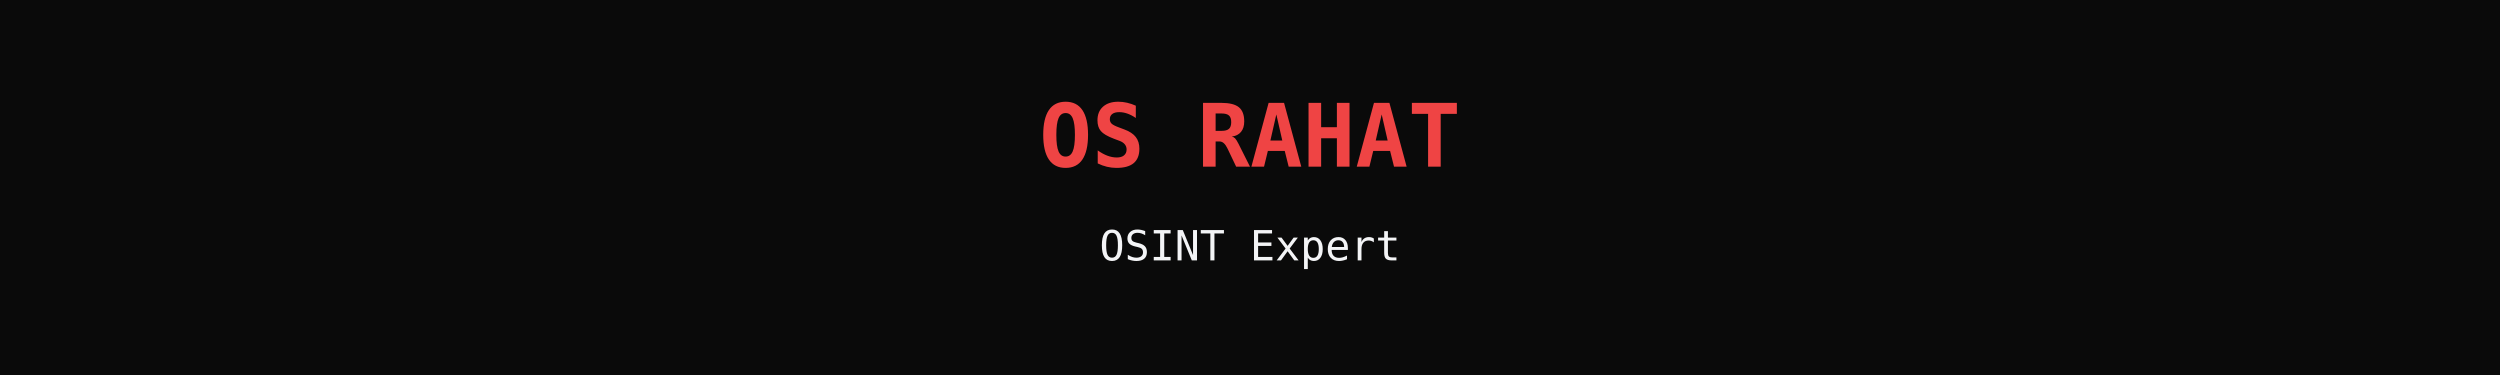
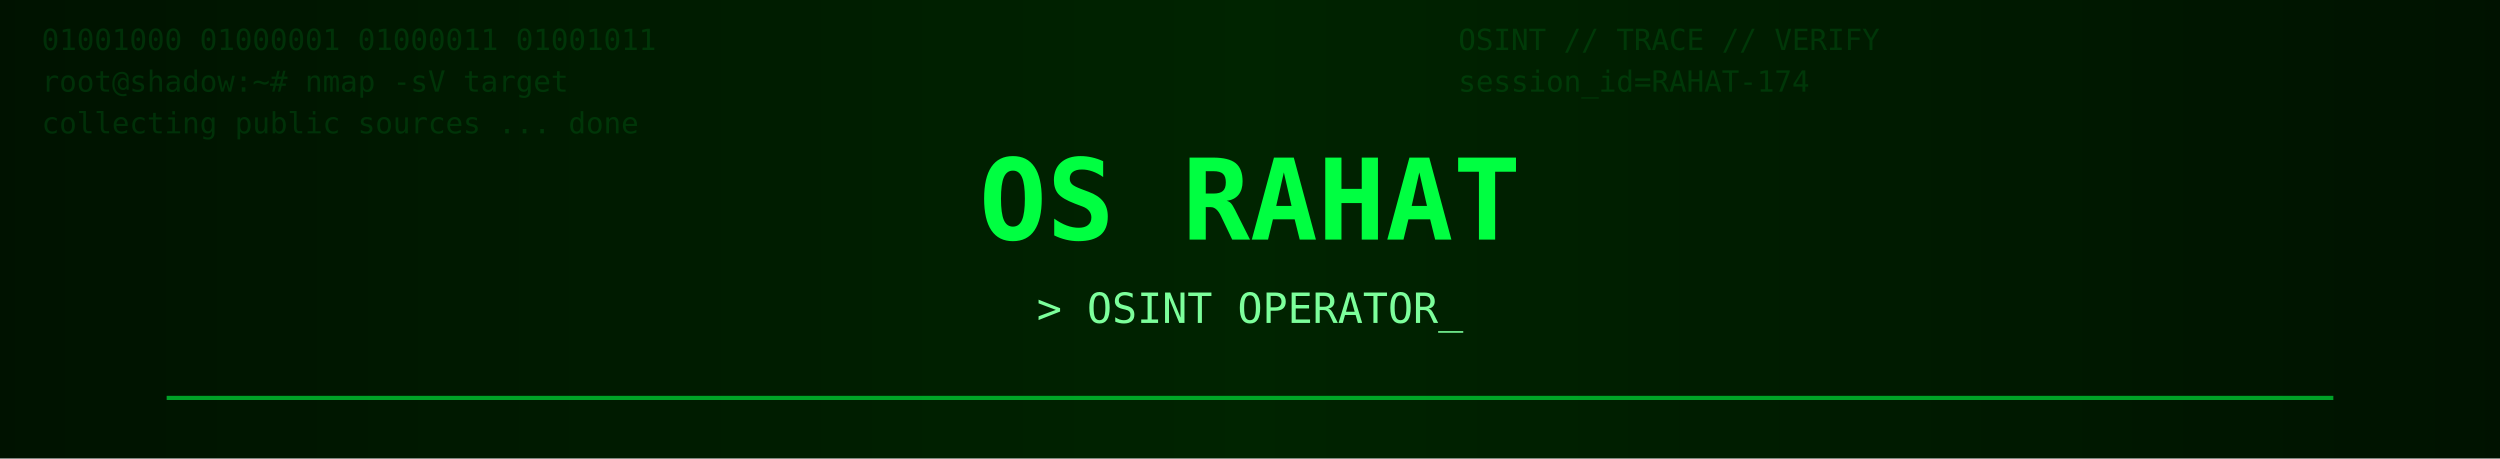
- <svg xmlns="http://www.w3.org/2000/svg" width="1200" height="180" viewBox="0 0 1200 180">
-   <rect width="1200" height="180" fill="#0a0a0a" />
-   <text x="600" y="80" text-anchor="middle" font-family="monospace" font-size="42" fill="#EF4444" font-weight="700">OS RAHAT</text>
-   <text x="600" y="125" text-anchor="middle" font-family="monospace" font-size="20" fill="#F3F4F6">OSINT Expert</text>
+ <svg xmlns="http://www.w3.org/2000/svg" width="1200" height="220" viewBox="0 0 1200 220">
+   <defs>
+     <linearGradient id="g" x1="0" x2="1">
+       <stop offset="0%" stop-color="#001a00" />
+       <stop offset="50%" stop-color="#003300" />
+       <stop offset="100%" stop-color="#001a00" />
+     </linearGradient>
+   </defs>
+   <rect width="1200" height="220" fill="#000" />
+   <rect width="1200" height="220" fill="url(#g)" opacity="0.7" />
+   <g fill="#00FF41" opacity="0.12" font-family="monospace" font-size="14">
+     <text x="20" y="24">01001000 01000001 01000011 01001011</text>
+     <text x="20" y="44">root@shadow:~# nmap -sV target</text>
+     <text x="20" y="64">collecting public sources ... done</text>
+     <text x="700" y="24">OSINT // TRACE // VERIFY</text>
+     <text x="700" y="44">session_id=RAHAT-174</text>
+   </g>
+   <text x="600" y="115" text-anchor="middle" font-family="Consolas, monospace" font-size="54" font-weight="700" fill="#00FF41">OS RAHAT</text>
+   <text x="600" y="155" text-anchor="middle" font-family="Consolas, monospace" font-size="20" fill="#7CFF9B">&gt; OSINT OPERATOR_</text>
+   <rect x="80" y="190" width="1040" height="2" fill="#00FF41" opacity="0.6" />
</svg>
